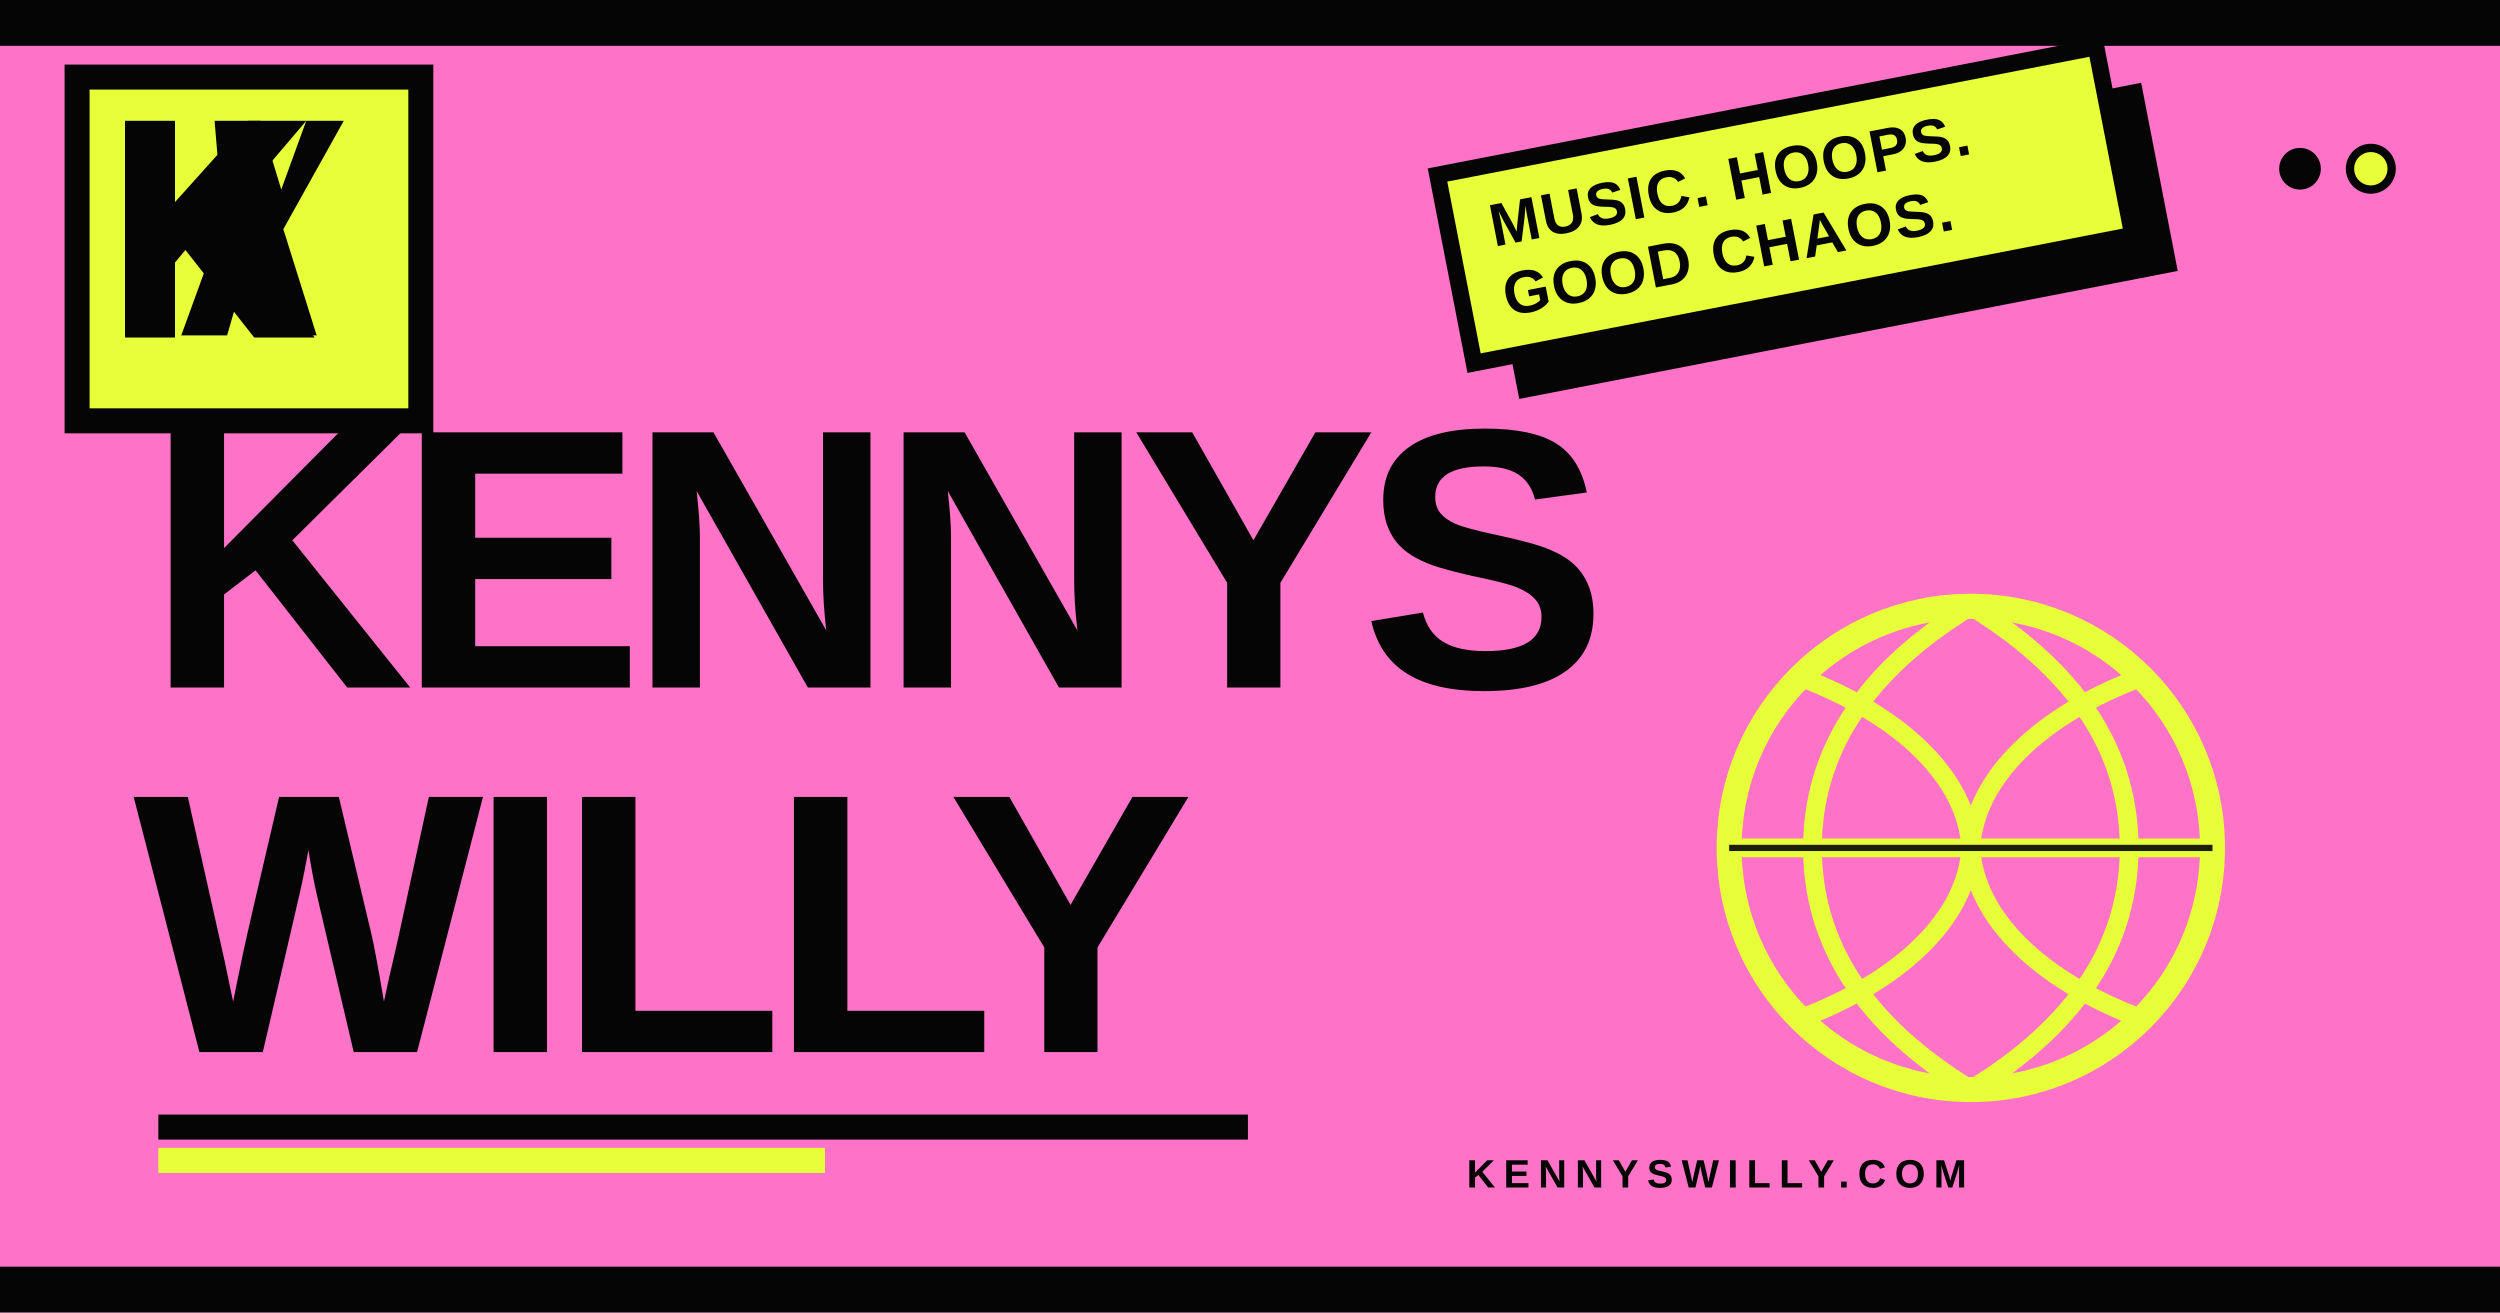
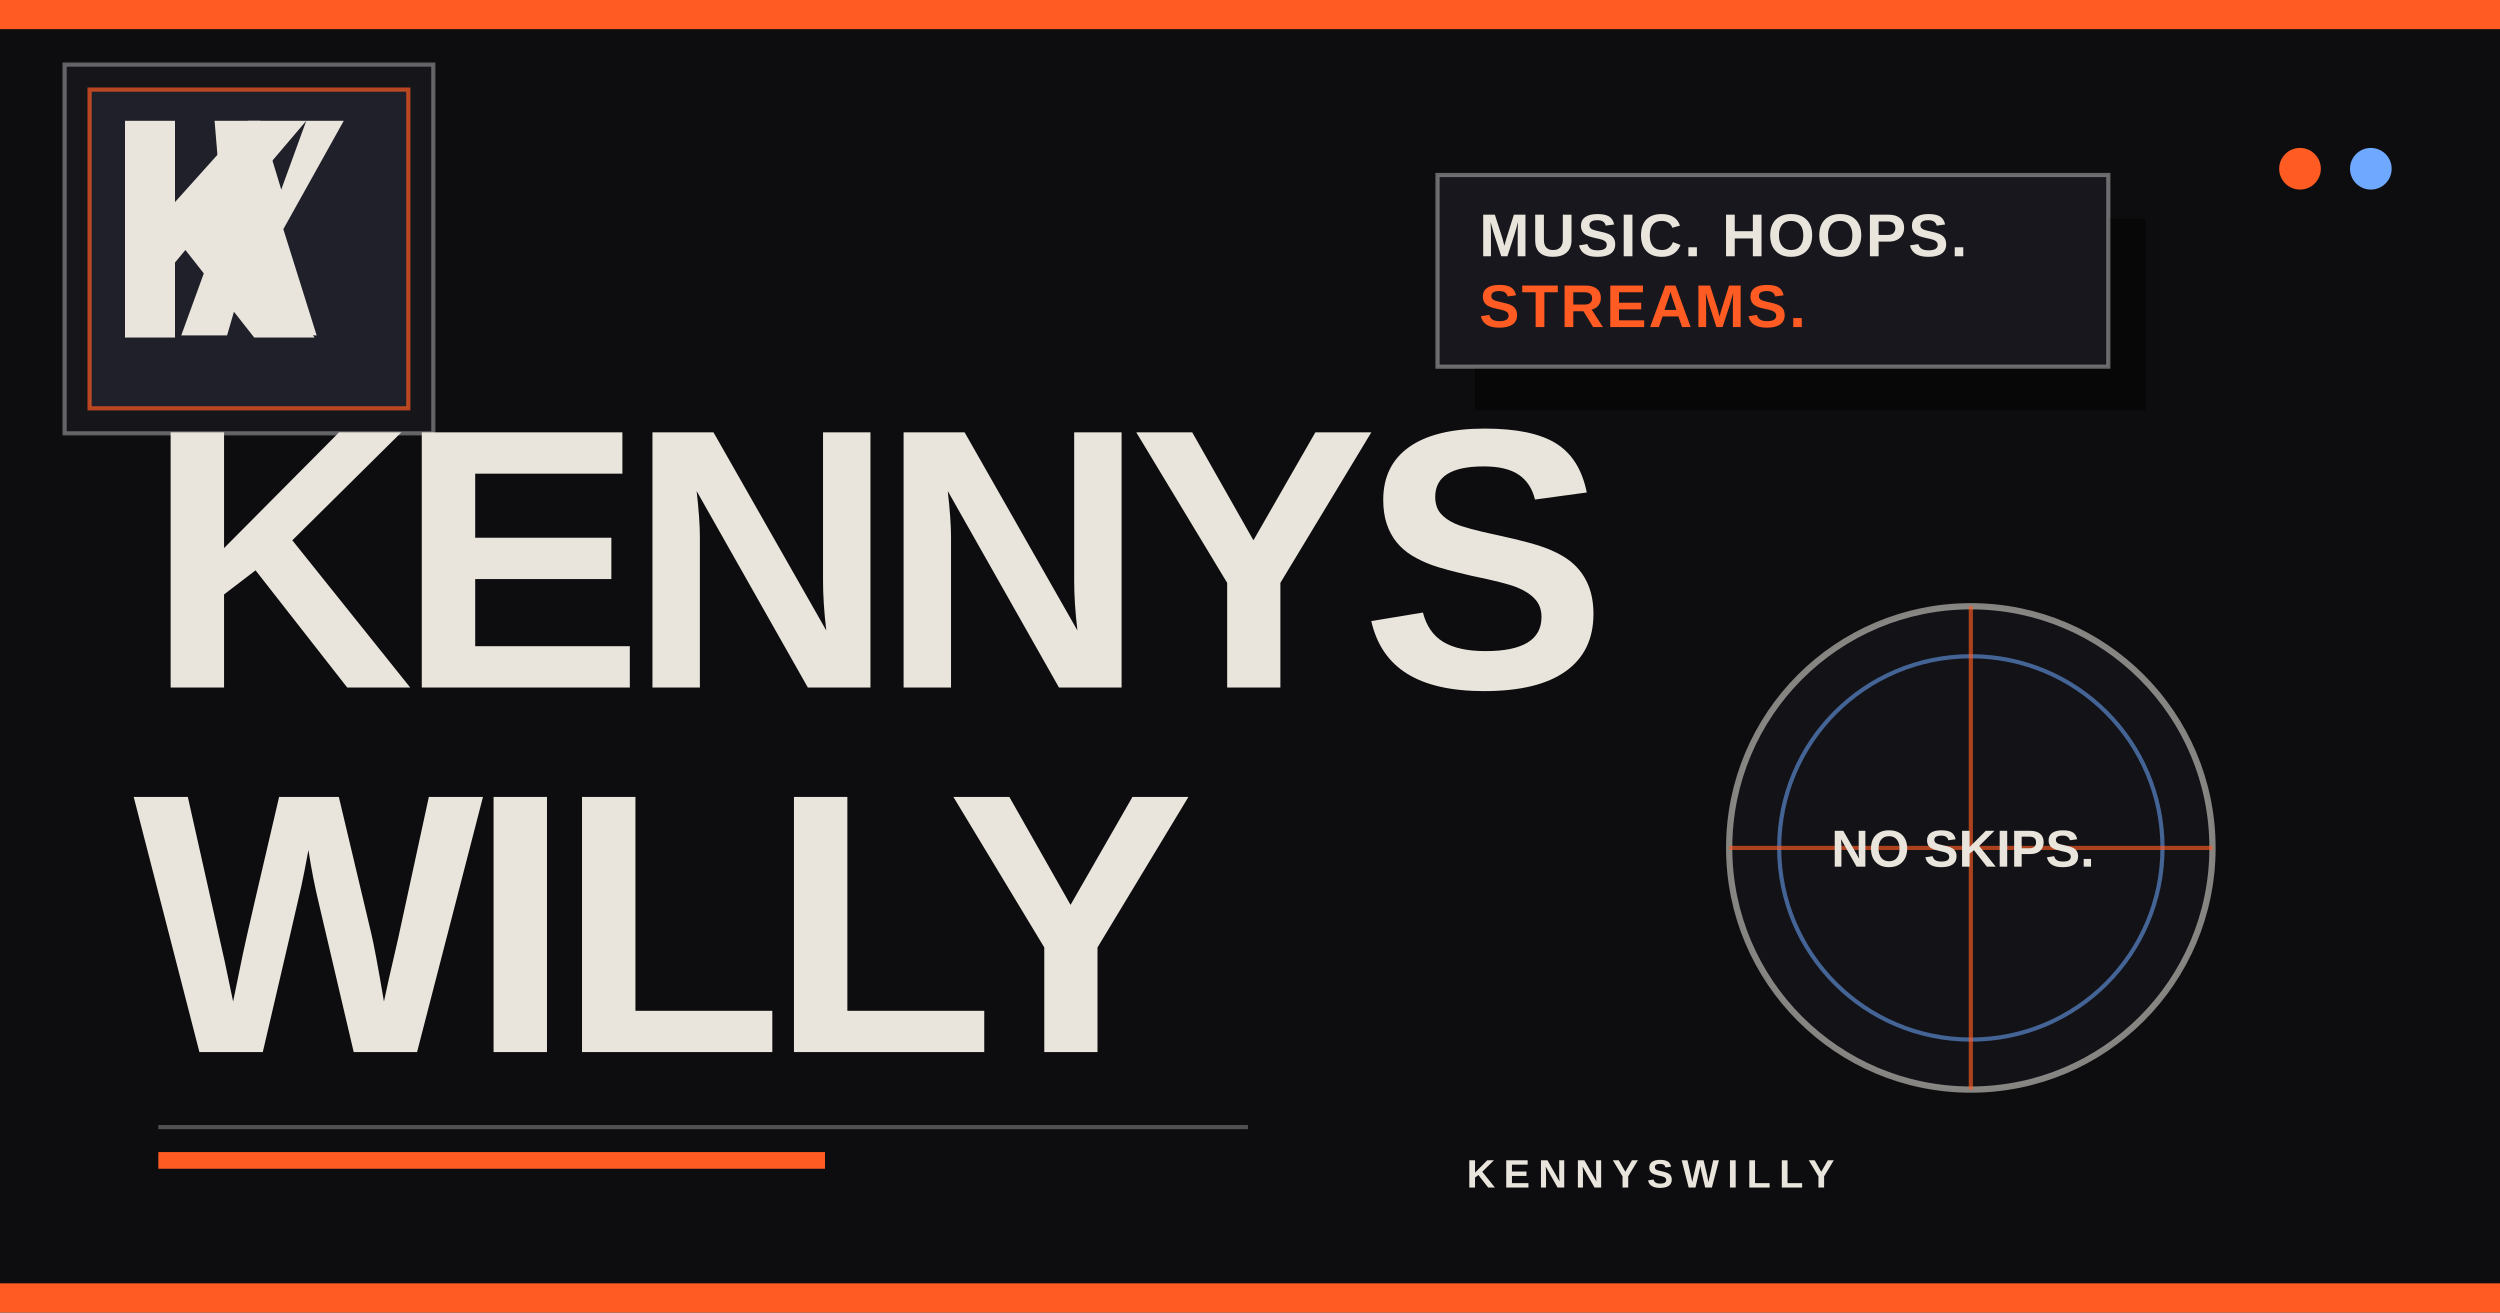
<svg xmlns="http://www.w3.org/2000/svg" width="1200" height="630" viewBox="0 0 1200 630" role="img" aria-labelledby="title desc">
-   <rect width="1200" height="630" fill="#fe73c8" />
-   <path d="M0 0h1200v22H0zM0 608h1200v22H0z" fill="#050505" />
-   <path d="M31 31h177v177H31z" fill="#050505" />
-   <path d="M43 43h153v153H43z" fill="#e6ff38" />
-   <path fill="#050505" d="M60 58h24v39l35-39h28l-40 47 44 57h-29l-33-42-5 6v36H60z" />
-   <path fill="#050505" d="M103 58h22l10 33 12-33h18l-29 52 16 51h-22l-10-38-11 38H87l20-55z" />
-   <g font-family="Arial Black,Arial,sans-serif" font-weight="900" fill="#050505">
+   <rect width="1200" height="630" fill="#0d0d0f" />
+   <path d="M0 0h1200v14H0zM0 616h1200v14H0z" fill="#ff5b22" />
+   <path d="M31 31h177v177H31z" fill="#15151a" stroke="#ffffff" stroke-opacity=".35" stroke-width="2" />
+   <path d="M43 43h153v153H43z" fill="#20202a" stroke="#ff5b22" stroke-opacity=".7" stroke-width="2" />
+   <path fill="#e9e5dc" d="M60 58h24v39l35-39h28l-40 47 44 57h-29l-33-42-5 6v36H60z" />
+   <path fill="#e9e5dc" d="M103 58h22l10 33 12-33h18l-29 52 16 51h-22l-10-38-11 38H87l20-55z" />
+   <g font-family="Arial Black,Arial,sans-serif" font-weight="900" fill="#e9e5dc">
    <text x="70" y="330" font-size="178" letter-spacing="-8">KENNYS</text>
    <text x="64" y="505" font-size="178" letter-spacing="-7">WILLY</text>
  </g>
-   <path d="M76 541h523" stroke="#050505" stroke-width="12" />
-   <path d="M76 557h320" stroke="#e6ff38" stroke-width="12" />
-   <g transform="translate(690 84) rotate(-11)">
-     <path d="M18 21h322v92H18z" fill="#050505" />
-     <path d="M0 0h322v92H0z" fill="#e6ff38" stroke="#050505" stroke-width="8" />
-     <text x="20" y="39" font-family="Arial Black,Arial,sans-serif" font-size="29" font-weight="900" fill="#050505" letter-spacing="1">MUSIC. HOOPS.</text>
-     <text x="20" y="73" font-family="Arial Black,Arial,sans-serif" font-size="29" font-weight="900" fill="#050505" letter-spacing="1">GOOD CHAOS.</text>
+   <path d="M76 541h523" stroke="#ffffff" stroke-opacity=".28" stroke-width="2" />
+   <path d="M76 557h320" stroke="#ff5b22" stroke-width="8" />
+   <g transform="translate(690 84)">
+     <path d="M18 21h322v92H18z" fill="#000" fill-opacity=".45" />
+     <path d="M0 0h322v92H0z" fill="#17171d" stroke="#ffffff" stroke-opacity=".38" stroke-width="2" />
+     <text x="20" y="39" font-family="Arial Black,Arial,sans-serif" font-size="29" font-weight="900" fill="#e9e5dc" letter-spacing="1">MUSIC. HOOPS.</text>
+     <text x="20" y="73" font-family="Arial Black,Arial,sans-serif" font-size="29" font-weight="900" fill="#ff5b22" letter-spacing="1">STREAMS.</text>
  </g>
  <g transform="translate(946 407)">
-     <circle cx="0" cy="0" r="116" fill="none" stroke="#e6ff38" stroke-width="12" />
-     <path d="M-116 0h232M0-116c-51 31-76 70-76 116s25 85 76 116M0-116c51 31 76 70 76 116S51 85 0 116M-82-82c48 18 80 48 82 82 2 34 34 64 82 82M82-82c-48 18-80 48-82 82-2 34-34 64-82 82" fill="none" stroke="#e6ff38" stroke-width="9" />
-     <path d="M-116 0h232" stroke="#050505" stroke-width="3" opacity=".9" />
+     <circle cx="0" cy="0" r="116" fill="#15151a" fill-opacity=".75" stroke="#e9e5dc" stroke-opacity=".55" stroke-width="3" />
+     <circle cx="0" cy="0" r="92" fill="none" stroke="#6fa8ff" stroke-opacity=".55" stroke-width="2" />
+     <path d="M-116 0h232M0-116v232" stroke="#ff5b22" stroke-opacity=".65" stroke-width="2" />
+     <text x="-67" y="9" font-family="Arial Black,Arial,sans-serif" font-size="25" font-weight="900" fill="#e9e5dc">NO SKIPS.</text>
  </g>
-   <circle cx="1104" cy="81" r="10" fill="#050505" />
-   <circle cx="1138" cy="81" r="10" fill="#e6ff38" stroke="#050505" stroke-width="4" />
-   <text x="704" y="570" font-family="Arial, sans-serif" font-size="19" font-weight="700" fill="#050505" letter-spacing="4">KENNYSWILLY.COM</text>
+   <circle cx="1104" cy="81" r="10" fill="#ff5b22" />
+   <circle cx="1138" cy="81" r="10" fill="#6fa8ff" />
+   <text x="704" y="570" font-family="Arial, sans-serif" font-size="19" font-weight="700" fill="#e9e5dc" letter-spacing="4">KENNYSWILLY</text>
</svg>
